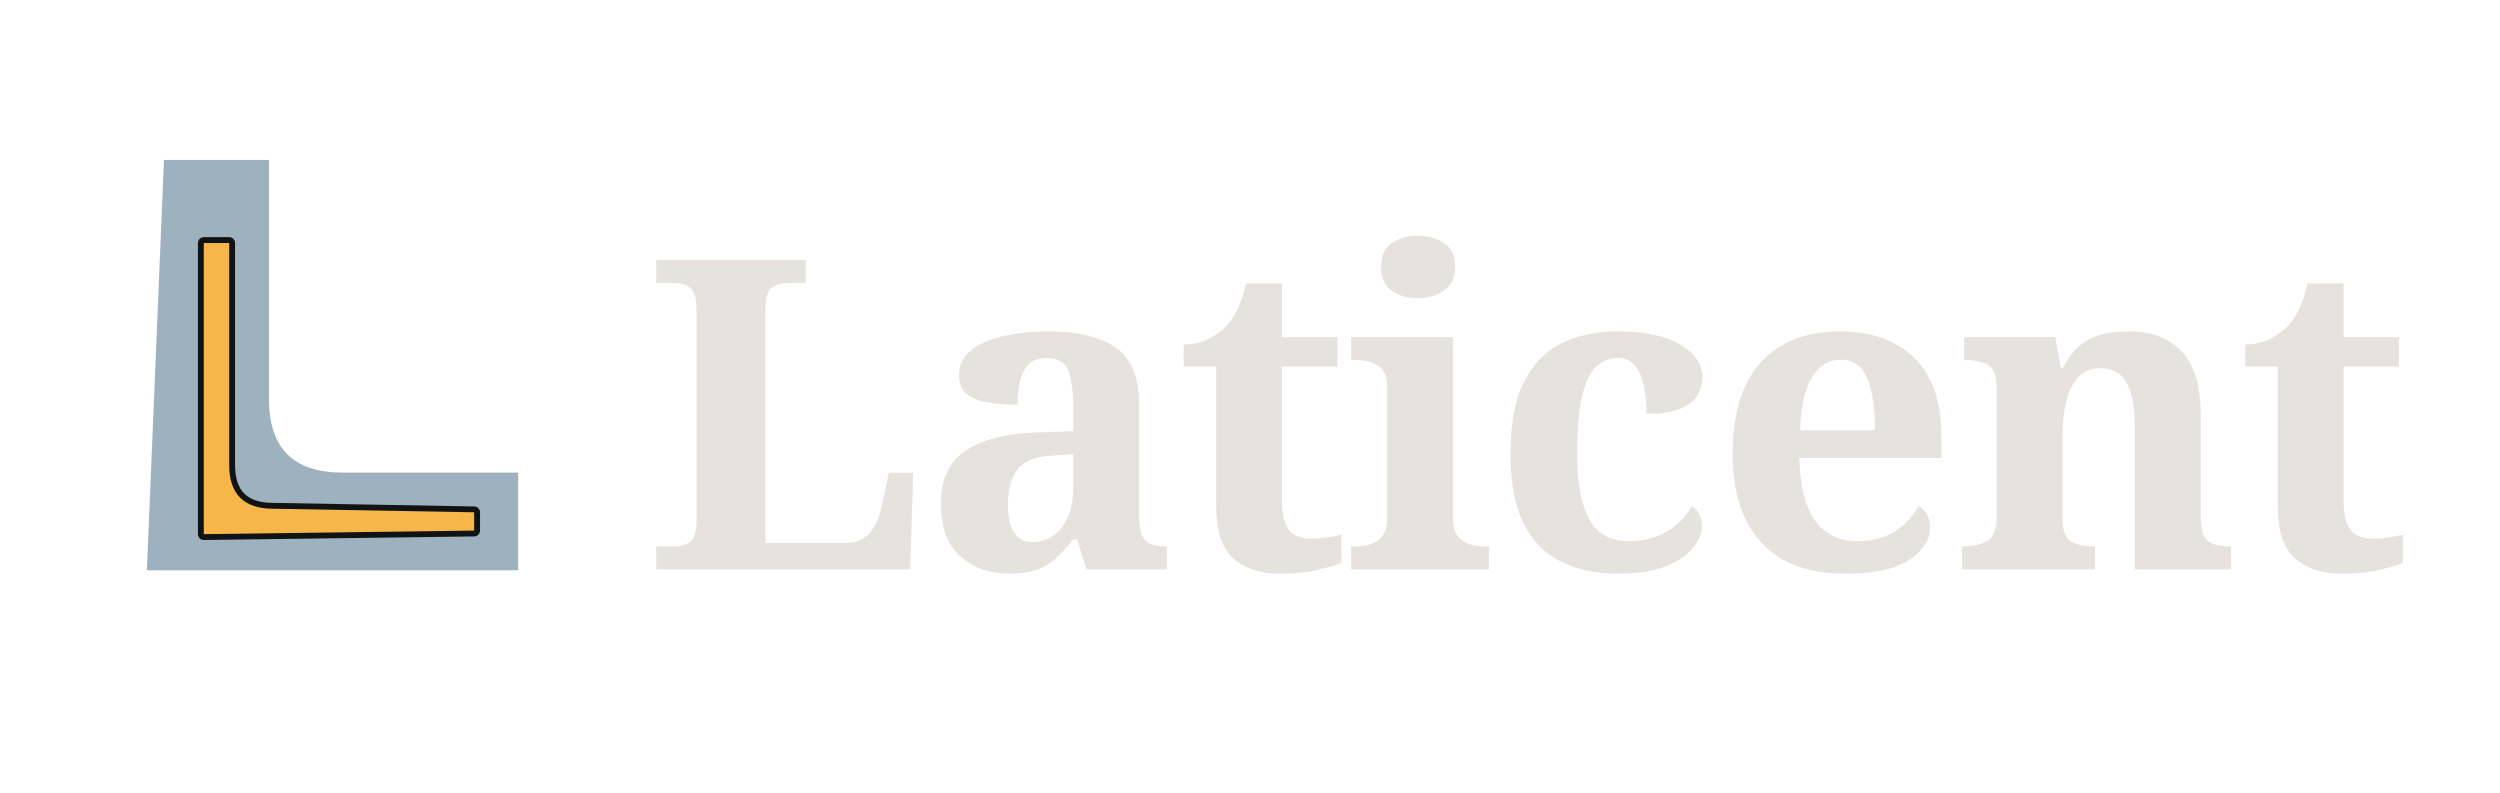
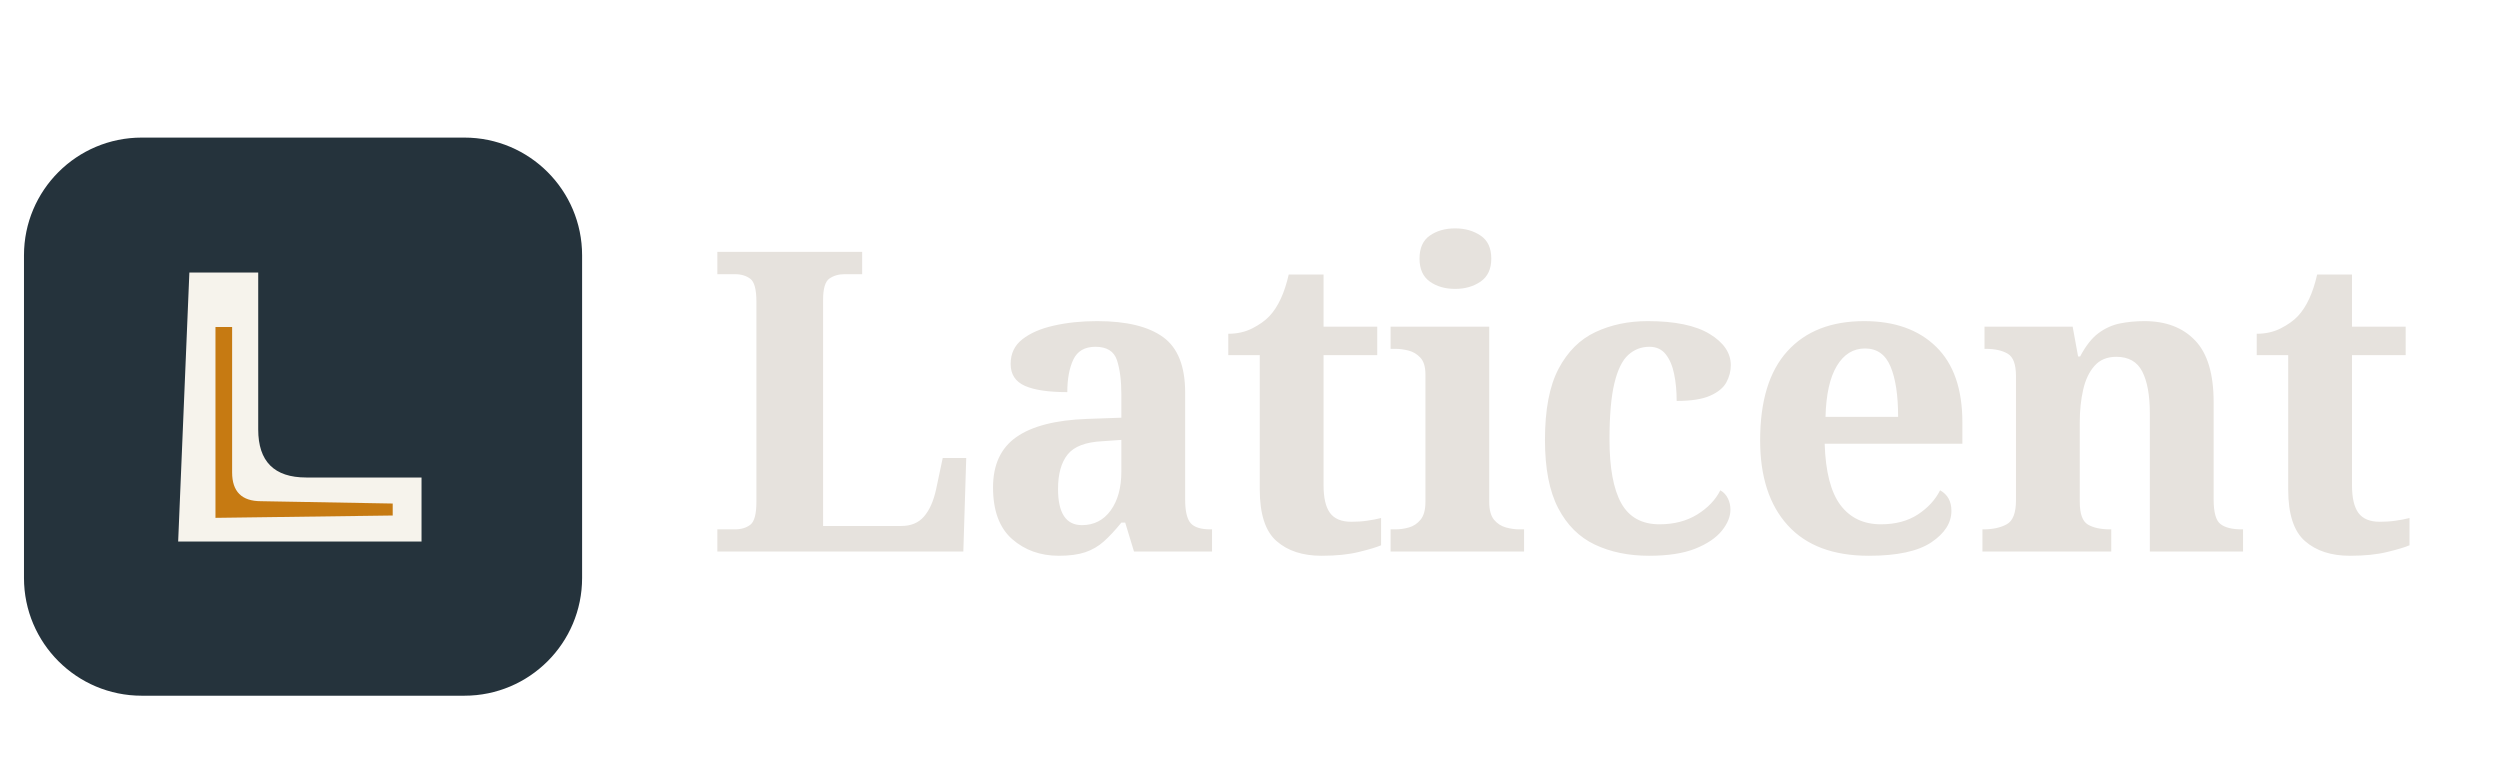
- <svg xmlns="http://www.w3.org/2000/svg" viewBox="0 0 404 128" fill="none">
+ <svg xmlns="http://www.w3.org/2000/svg" viewBox="0 0 417 128" fill="none">
  <style>.sf{fill:#9DB2BE}.gf{fill:#F6B64A}.hs{stroke:#101314}</style>
-   <g transform="translate(4 10.85) scale(0.7894)">
-     <path d="M28.50 19.00 L50.00 19.00 L50.00 68.00 Q50.00 83.00 65.00 83.00 L101.00 83.00 L101.00 103.00 L25.00 103.00 Z" class="sf" />
-     <path d="M36.65 36.00 L41.85 36.00 L41.85 81.40 Q41.85 90.40 50.85 90.40 L92.00 91.13 L92.00 94.87 L36.65 95.60 Z" class="hs" fill="none" stroke-width="2.4" stroke-linejoin="round" />
-     <path d="M36.65 36.00 L41.85 36.00 L41.85 81.40 Q41.85 90.40 50.85 90.40 L92.00 91.13 L92.00 94.87 L36.65 95.60 Z" class="gf" />
+   <g transform="translate(4 22.95) scale(0.7273)">
+     <rect x="0" y="0" width="128" height="128" rx="27" fill="#25333C" />
+     <g transform="translate(17 17) scale(0.7344)">
+       <path d="M28.50 19.00 L50.00 19.00 L50.00 68.00 Q50.00 83.00 65.00 83.00 L101.00 83.00 L101.00 103.00 L25.00 103.00 Z" fill="#F6F3EC" />
+       <path d="M36.65 36.00 L41.85 36.00 L41.85 81.40 Q41.85 90.40 50.85 90.40 L92.00 91.13 L92.00 94.87 L36.65 95.60 Z" fill="#C67A12" />
+     </g>
  </g>
-   <text x="104.1" y="92.0" font-family="Fraunces,'Cormorant Garamond',Georgia,serif" font-size="70" font-weight="600" letter-spacing="-1" fill="#E6E2DD">Laticent</text>
+   <text x="117.7" y="92.0" font-family="Fraunces,'Cormorant Garamond',Georgia,serif" font-size="70" font-weight="600" letter-spacing="-1" fill="#E6E2DD">Laticent</text>
</svg>
